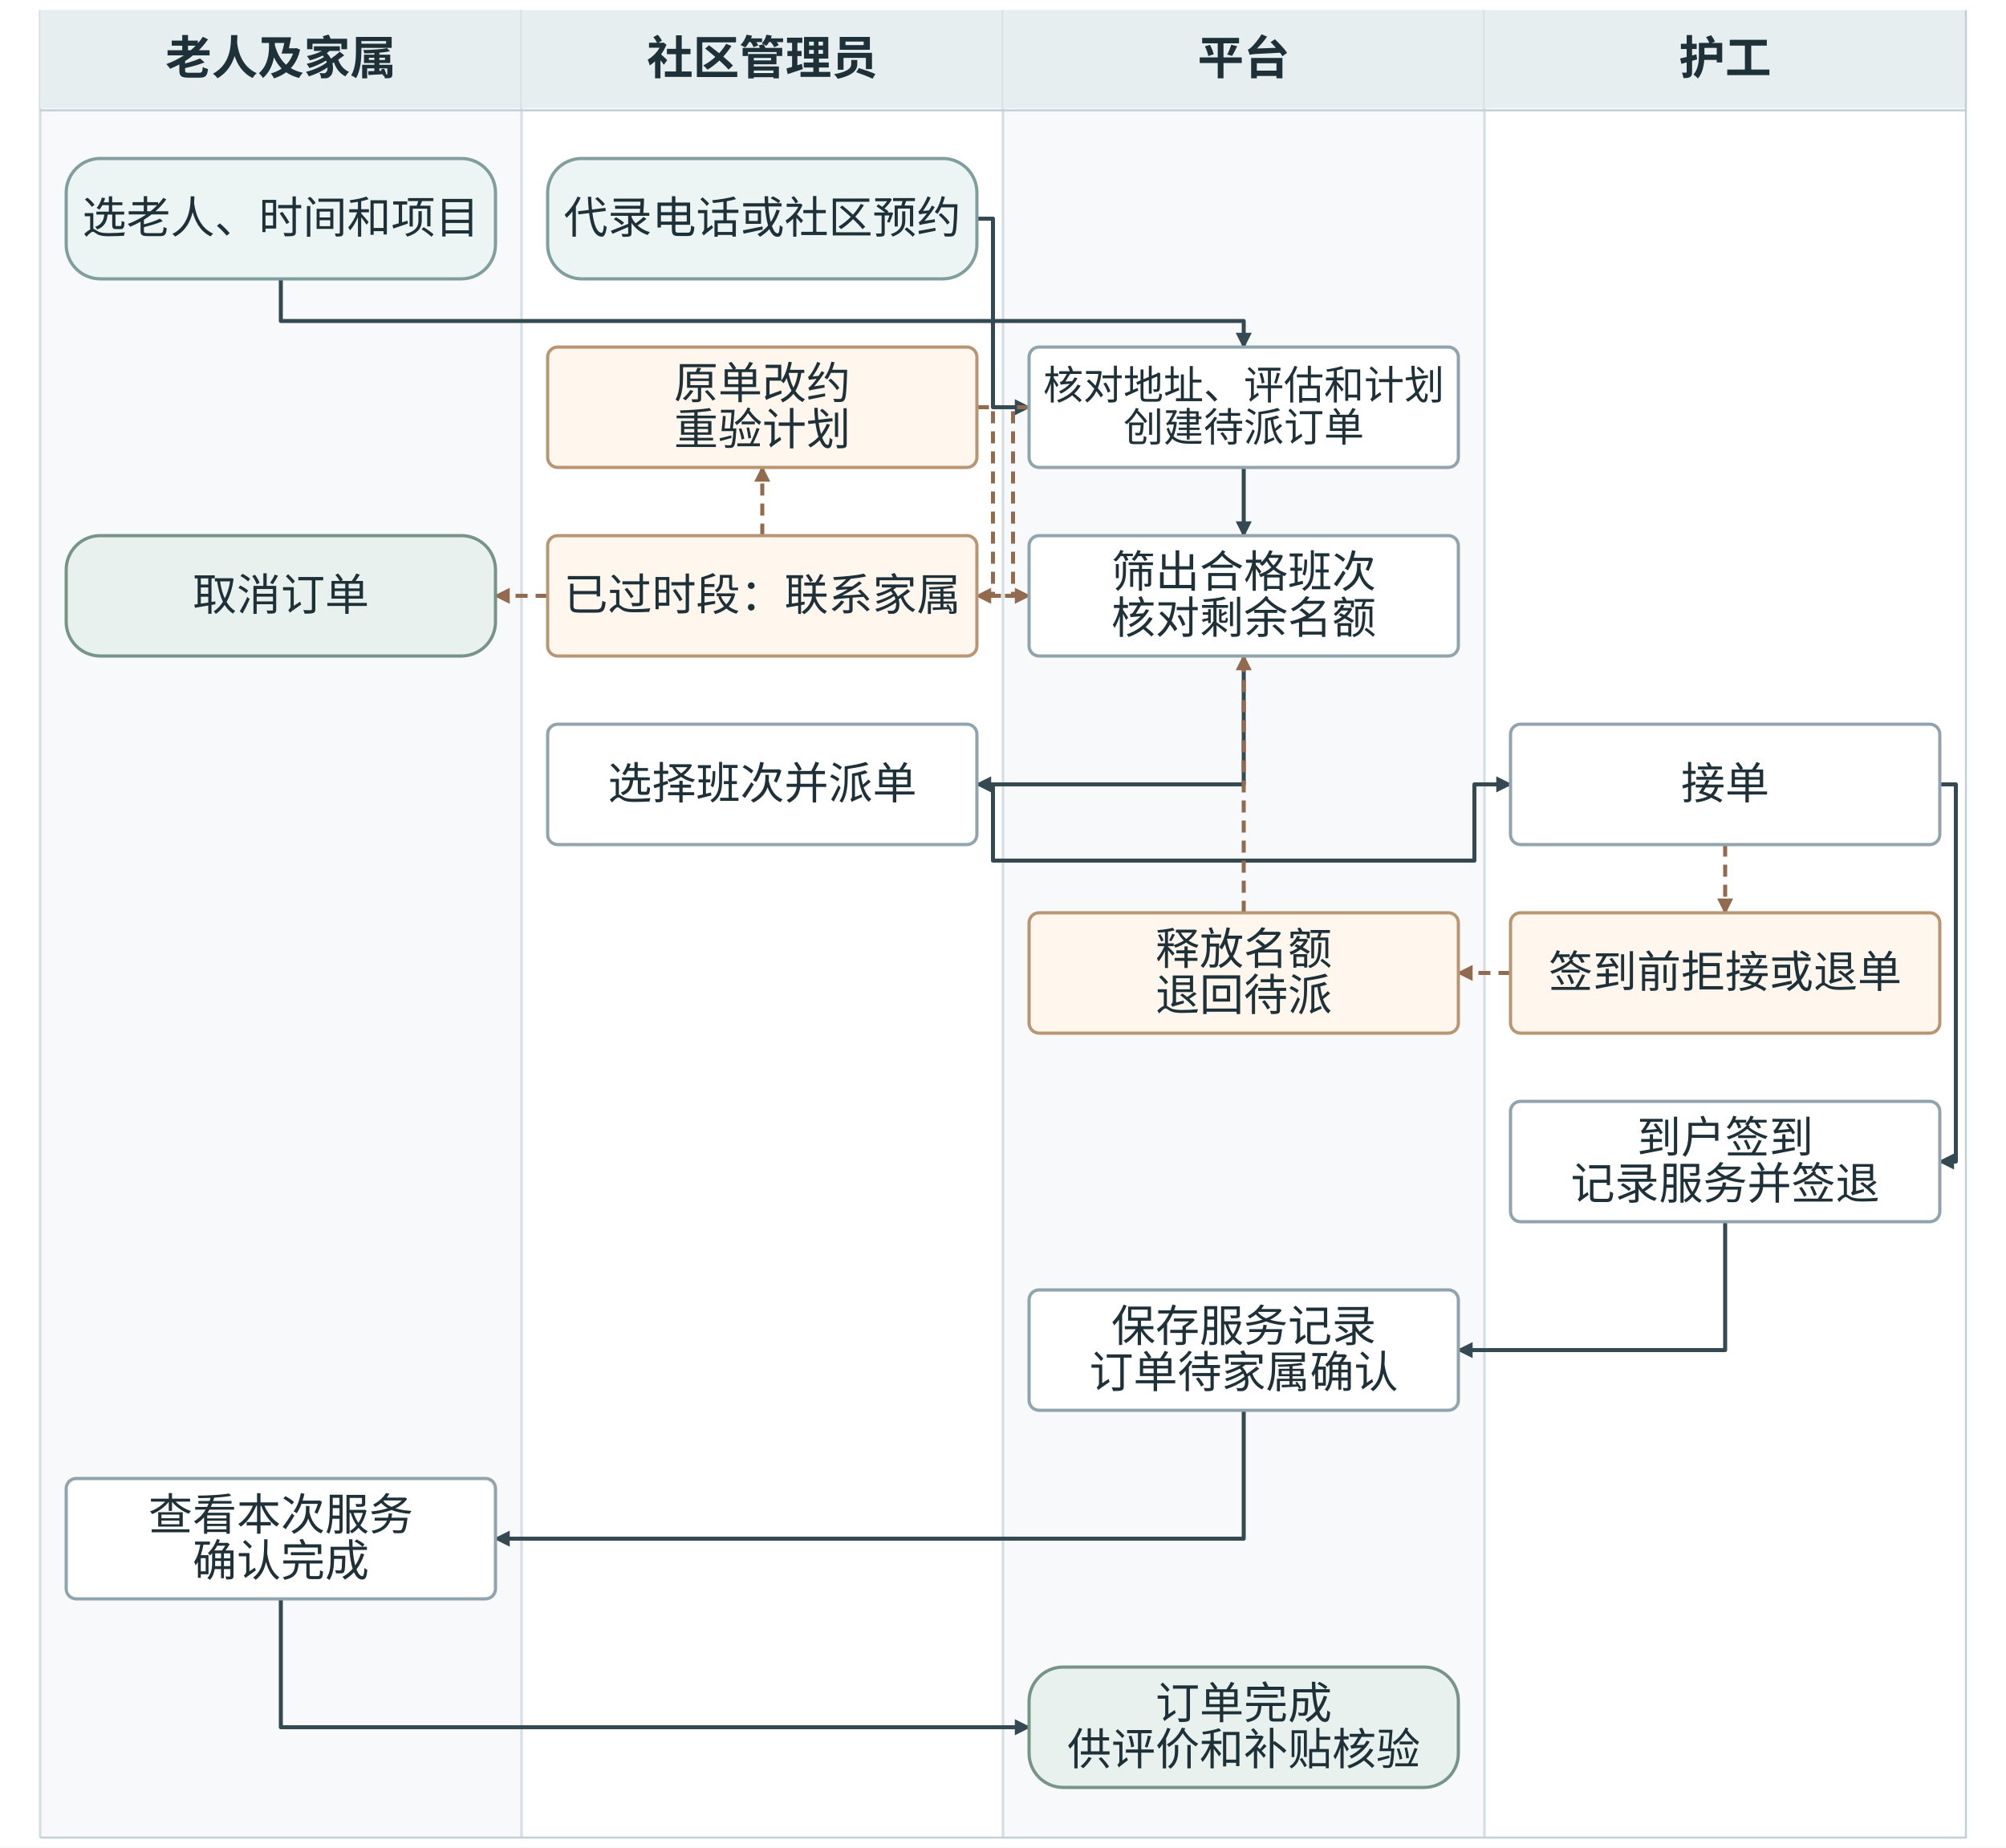
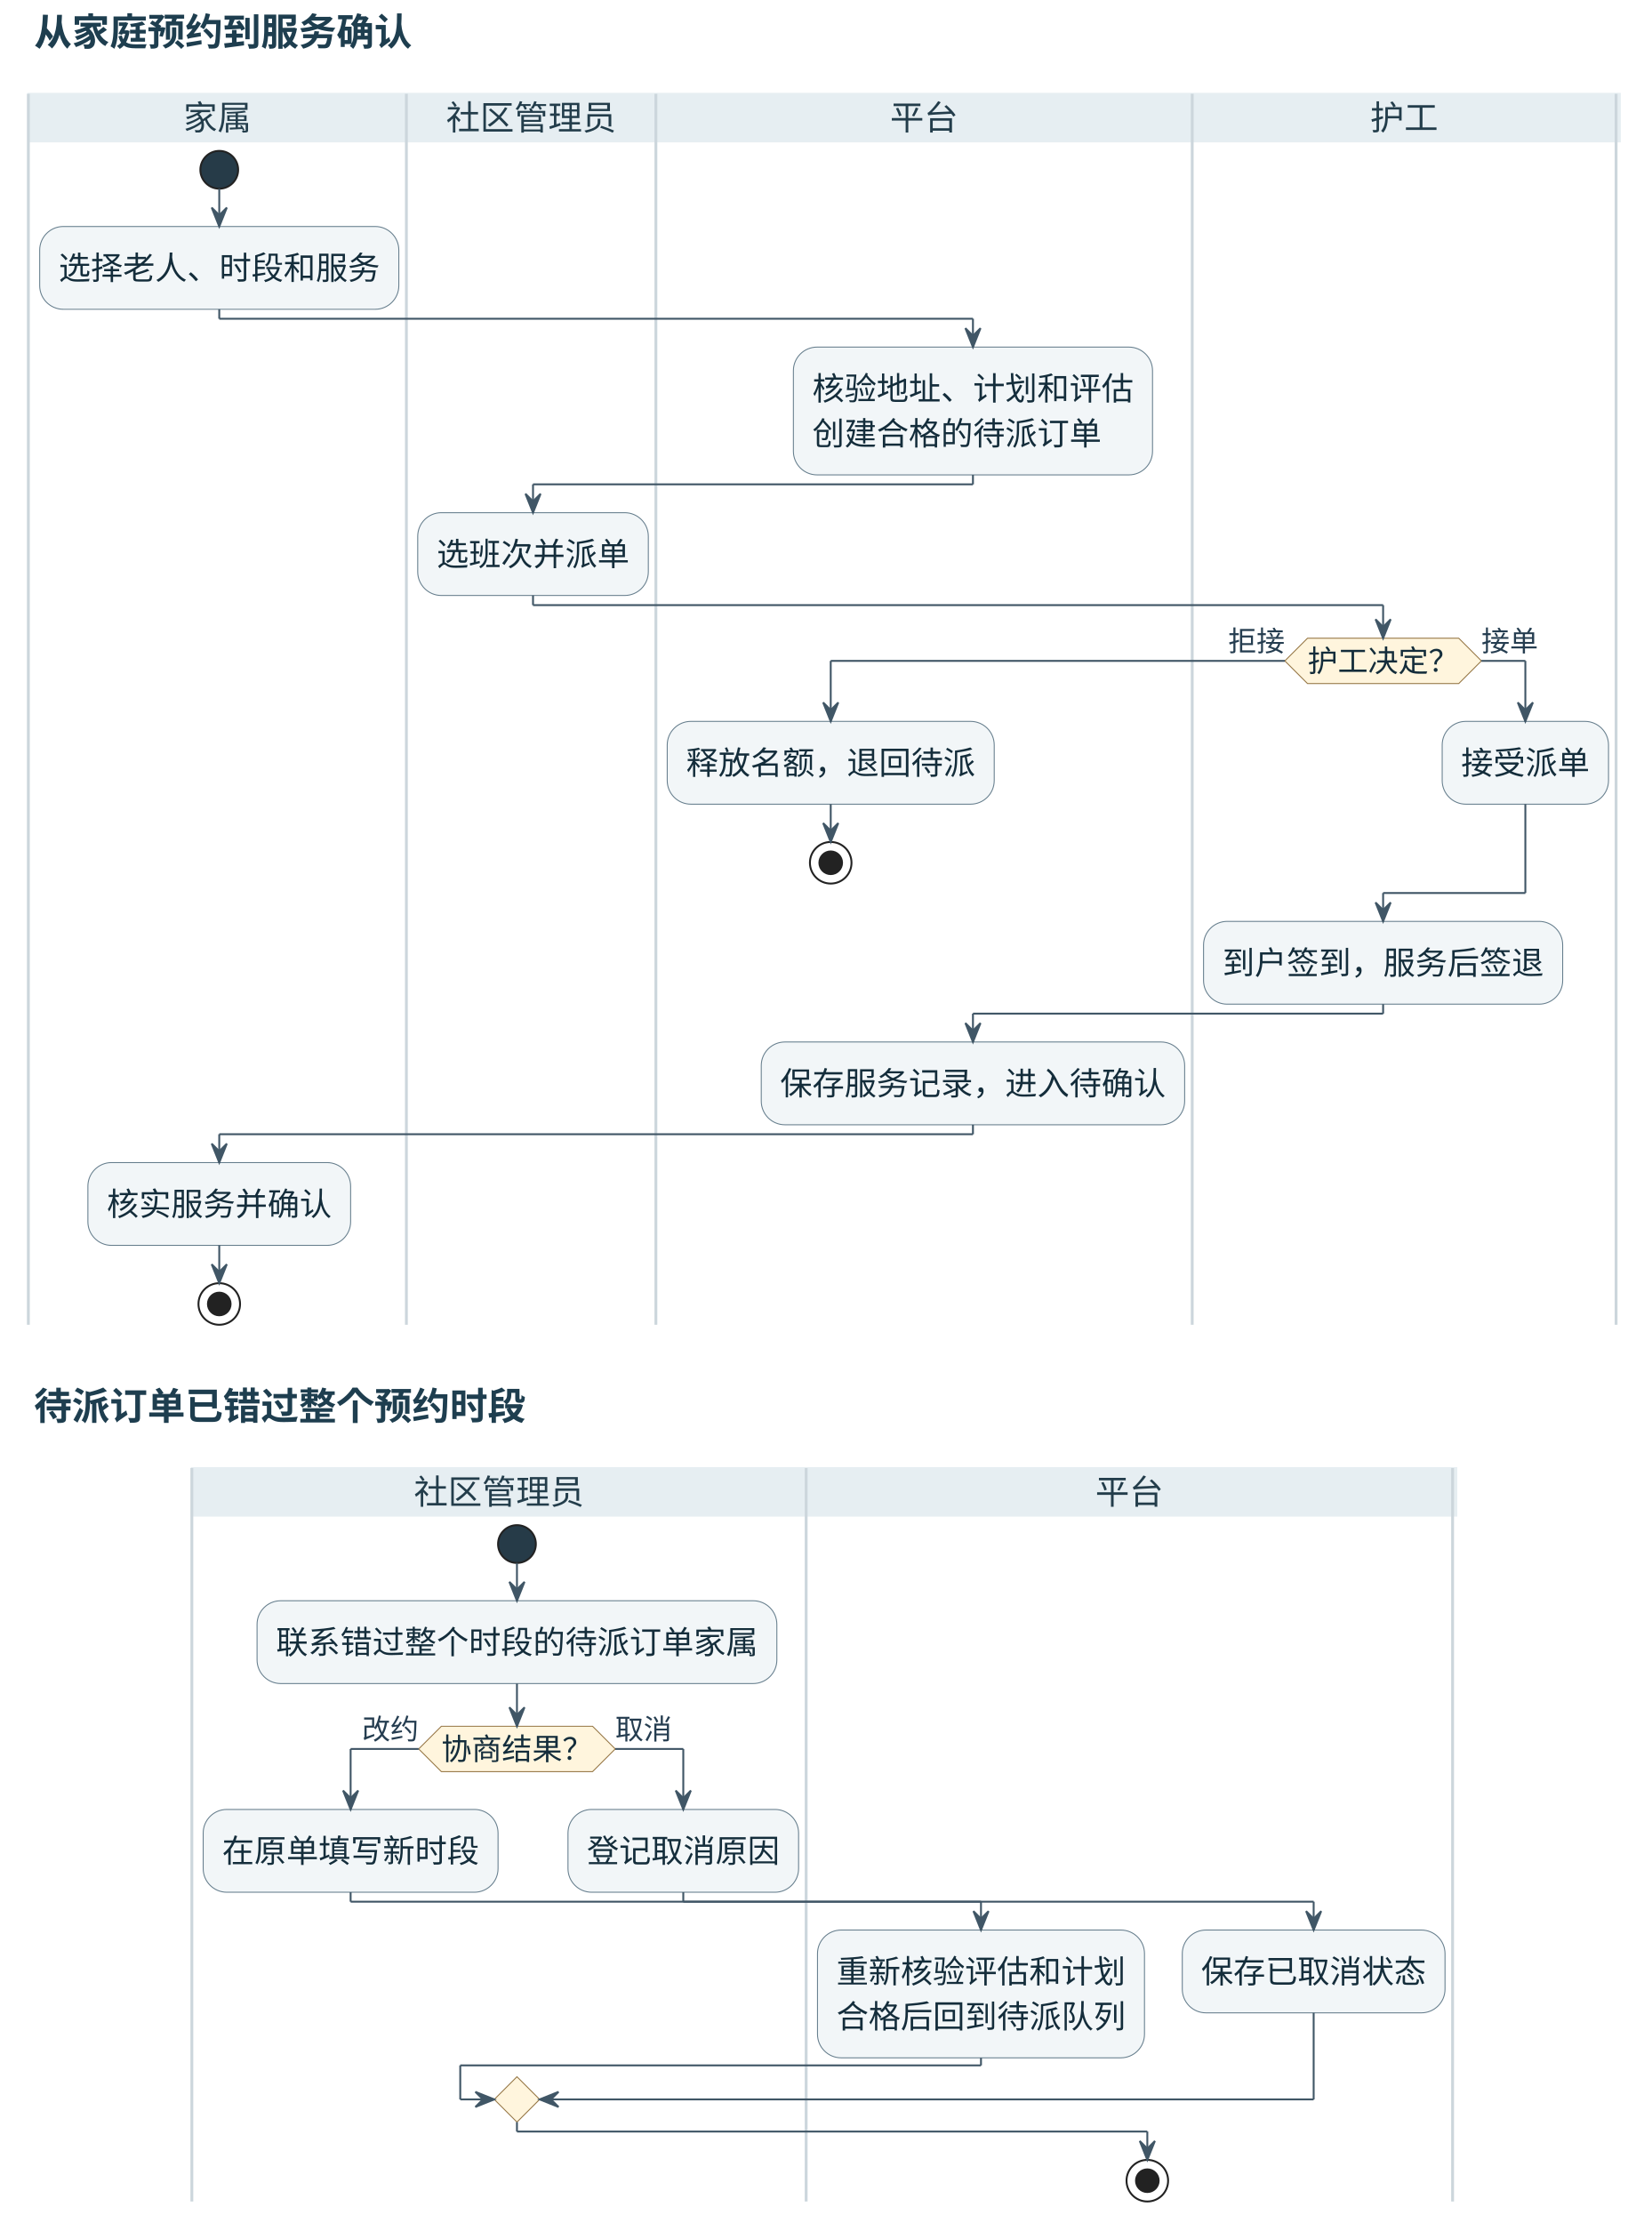
- <svg xmlns="http://www.w3.org/2000/svg" role="img" aria-labelledby="title desc" width="1000" height="921" viewBox="0 0 1000 921">
-   <defs>
-     <marker id="forward" markerWidth="8" markerHeight="8" refX="7.1" refY="4" orient="auto" markerUnits="userSpaceOnUse">
-       <path d="M0 0 L8 4 L0 8 Z" fill="#354953" />
-     </marker>
-     <marker id="branch" markerWidth="8" markerHeight="8" refX="7.1" refY="4" orient="auto" markerUnits="userSpaceOnUse">
-       <path d="M0 0 L8 4 L0 8 Z" fill="#926a4e" />
-     </marker>
-   </defs>
-   <style>text{font-family:"PingFang SC","Microsoft YaHei","Noto Sans CJK SC",sans-serif;text-anchor:middle;fill:#1e3038}</style>
-   <rect width="1000" height="921" fill="white" />
-   <rect x="20" y="5" width="240" height="911" fill="#f7f9fa" />
-   <path d="M20 5 V916" stroke="#d5dfe3" stroke-width="1.3" />
-   <rect x="20" y="5" width="240" height="49" fill="#e7eef0" />
-   <text x="140" y="37" style="font-size:23px;font-weight:600">老人及家属</text>
-   <rect x="260" y="5" width="240" height="911" fill="#ffffff" />
-   <path d="M260 5 V916" stroke="#d5dfe3" stroke-width="1.3" />
-   <rect x="260" y="5" width="240" height="49" fill="#e7eef0" />
-   <text x="380" y="37" style="font-size:23px;font-weight:600">社区管理员</text>
-   <rect x="500" y="5" width="240" height="911" fill="#f7f9fa" />
-   <path d="M500 5 V916" stroke="#d5dfe3" stroke-width="1.3" />
-   <rect x="500" y="5" width="240" height="49" fill="#e7eef0" />
-   <text x="620" y="37" style="font-size:23px;font-weight:600">平台</text>
-   <rect x="740" y="5" width="240" height="911" fill="#ffffff" />
-   <path d="M740 5 V916" stroke="#d5dfe3" stroke-width="1.3" />
-   <rect x="740" y="5" width="240" height="49" fill="#e7eef0" />
-   <text x="860" y="37" style="font-size:23px;font-weight:600">护工</text>
-   <path d="M980 5 V916 H20 M20 55 H980" fill="none" stroke="#c2d0d5" />
-   <polyline points="140,139 140,160 620,160 620,173" fill="none" stroke="#354953" stroke-width="2" stroke-linejoin="round" marker-end="url(#forward)" />
-   <polyline points="620,233 620,267" fill="none" stroke="#354953" stroke-width="2" stroke-linejoin="round" marker-end="url(#forward)" />
-   <polyline points="620,327 620,391 487,391" fill="none" stroke="#354953" stroke-width="2" stroke-linejoin="round" marker-end="url(#forward)" />
-   <polyline points="487,391 495,391 495,429 735,429 735,391 753,391" fill="none" stroke="#354953" stroke-width="2" stroke-linejoin="round" marker-end="url(#forward)" />
-   <polyline points="967,391 975,391 975,579 967,579" fill="none" stroke="#354953" stroke-width="2" stroke-linejoin="round" marker-end="url(#forward)" />
-   <polyline points="860,609 860,673 727,673" fill="none" stroke="#354953" stroke-width="2" stroke-linejoin="round" marker-end="url(#forward)" />
-   <polyline points="620,703 620,767 247,767" fill="none" stroke="#354953" stroke-width="2" stroke-linejoin="round" marker-end="url(#forward)" />
-   <polyline points="140,797 140,861 513,861" fill="none" stroke="#354953" stroke-width="2" stroke-linejoin="round" marker-end="url(#forward)" />
-   <polyline points="487,109 495,109 495,203 513,203" fill="none" stroke="#354953" stroke-width="2" stroke-linejoin="round" marker-end="url(#forward)" />
-   <polyline points="513,203 505,203 505,297 487,297" fill="none" stroke="#926a4e" stroke-width="2" stroke-linejoin="round" stroke-dasharray="6 4" marker-end="url(#branch)" />
-   <polyline points="380,267 380,233" fill="none" stroke="#926a4e" stroke-width="2" stroke-linejoin="round" stroke-dasharray="6 4" marker-end="url(#branch)" />
-   <polyline points="487,203 495,203 495,297 513,297" fill="none" stroke="#926a4e" stroke-width="2" stroke-linejoin="round" stroke-dasharray="6 4" marker-end="url(#branch)" />
-   <polyline points="273,297 247,297" fill="none" stroke="#926a4e" stroke-width="2" stroke-linejoin="round" stroke-dasharray="6 4" marker-end="url(#branch)" />
-   <polyline points="860,421 860,455" fill="none" stroke="#926a4e" stroke-width="2" stroke-linejoin="round" stroke-dasharray="6 4" marker-end="url(#branch)" />
-   <polyline points="753,485 727,485" fill="none" stroke="#926a4e" stroke-width="2" stroke-linejoin="round" stroke-dasharray="6 4" marker-end="url(#branch)" />
-   <polyline points="620,455 620,327" fill="none" stroke="#926a4e" stroke-width="2" stroke-linejoin="round" stroke-dasharray="6 4" marker-end="url(#branch)" />
-   <rect x="33" y="79" width="214" height="60" rx="17" fill="#edf4f4" stroke="#809e9e" stroke-width="1.6" />
-   <text x="140" y="116.26" style="font-size:22px;font-weight:400">选老人、时间和项目</text>
-   <rect x="273" y="79" width="214" height="60" rx="17" fill="#edf4f4" stroke="#809e9e" stroke-width="1.6" />
-   <text x="380" y="116.26" style="font-size:22px;font-weight:400">代录电话或社区预约</text>
-   <rect x="513" y="173" width="214" height="60" rx="5" fill="white" stroke="#90a4ad" stroke-width="1.6" />
-   <text x="620" y="199.1" style="font-size:20px;font-weight:400">核对地址、评估和计划</text>
-   <text x="620" y="220.1" style="font-size:20px;font-weight:400">创建待派订单</text>
-   <rect x="513" y="267" width="214" height="60" rx="5" fill="white" stroke="#90a4ad" stroke-width="1.6" />
-   <text x="620" y="292.76" style="font-size:22px;font-weight:400">筛出合格班次</text>
-   <text x="620" y="315.76" style="font-size:22px;font-weight:400">核对剩余名额</text>
-   <rect x="273" y="361" width="214" height="60" rx="5" fill="white" stroke="#90a4ad" stroke-width="1.6" />
-   <text x="380" y="398.26" style="font-size:22px;font-weight:400">选择班次并派单</text>
-   <rect x="753" y="361" width="214" height="60" rx="5" fill="white" stroke="#90a4ad" stroke-width="1.6" />
-   <text x="860" y="398.26" style="font-size:22px;font-weight:400">接单</text>
-   <rect x="273" y="267" width="214" height="60" rx="5" fill="#fff7ee" stroke="#b89573" stroke-width="1.6" />
-   <text x="380" y="304.26" style="font-size:22px;font-weight:400">已过时段：联系家属</text>
-   <rect x="273" y="173" width="214" height="60" rx="5" fill="#fff7ee" stroke="#b89573" stroke-width="1.6" />
-   <text x="380" y="198.76" style="font-size:22px;font-weight:400">原单改约</text>
-   <text x="380" y="221.76" style="font-size:22px;font-weight:400">重验计划</text>
-   <rect x="33" y="267" width="214" height="60" rx="17" fill="#e8f1ed" stroke="#779488" stroke-width="1.6" />
-   <text x="140" y="304.26" style="font-size:22px;font-weight:400">取消订单</text>
-   <rect x="753" y="455" width="214" height="60" rx="5" fill="#fff7ee" stroke="#b89573" stroke-width="1.6" />
-   <text x="860" y="492.26" style="font-size:22px;font-weight:400">签到前拒接或退单</text>
-   <rect x="513" y="455" width="214" height="60" rx="5" fill="#fff7ee" stroke="#b89573" stroke-width="1.6" />
-   <text x="620" y="480.76" style="font-size:22px;font-weight:400">释放名额</text>
-   <text x="620" y="503.76" style="font-size:22px;font-weight:400">退回待派</text>
-   <rect x="753" y="549" width="214" height="60" rx="5" fill="white" stroke="#90a4ad" stroke-width="1.6" />
-   <text x="860" y="574.76" style="font-size:22px;font-weight:400">到户签到</text>
-   <text x="860" y="597.76" style="font-size:22px;font-weight:400">记录服务并签退</text>
-   <rect x="513" y="643" width="214" height="60" rx="5" fill="white" stroke="#90a4ad" stroke-width="1.6" />
-   <text x="620" y="668.76" style="font-size:22px;font-weight:400">保存服务记录</text>
-   <text x="620" y="691.76" style="font-size:22px;font-weight:400">订单待家属确认</text>
-   <rect x="33" y="737" width="214" height="60" rx="5" fill="white" stroke="#90a4ad" stroke-width="1.6" />
-   <text x="140" y="762.76" style="font-size:22px;font-weight:400">查看本次服务</text>
-   <text x="140" y="785.76" style="font-size:22px;font-weight:400">确认完成</text>
-   <rect x="513" y="831" width="214" height="60" rx="17" fill="#e8f1ed" stroke="#779488" stroke-width="1.6" />
-   <text x="620" y="856.76" style="font-size:22px;font-weight:400">订单完成</text>
-   <text x="620" y="879.76" style="font-size:22px;font-weight:400">供评价和补贴核验</text>
+ <svg xmlns="http://www.w3.org/2000/svg" width="874" height="1176" viewBox="0 0 874.0 1176.0" role="img">
+   <rect width="100%" height="100%" fill="white" />
+   <text x="18" y="24" style="font:600 20px &quot;PingFang SC&quot;,&quot;Microsoft YaHei&quot;,sans-serif;fill:#1e3e4f">从家庭预约到服务确认</text>
+   <g transform="translate(0.0 35)">
+     <g>
+       <rect fill="#E6EEF2" height="25.2" style="stroke:#E6EEF2;stroke-width:1;" width="841.997" x="15" y="14.62" />
+       <ellipse cx="116" cy="54.82" fill="#263B48" rx="10" ry="10" style="stroke:#222222;stroke-width:1;" />
+       <rect fill="#F2F6F8" height="43.8" rx="12.5" ry="12.5" style="stroke:#657D8C;stroke-width:0.5;" width="190" x="21" y="84.82" />
+       <text fill="#142D3B" font-family="PingFang SC, Microsoft YaHei, Noto Sans CJK SC, sans-serif" font-size="17" lengthAdjust="spacing" textLength="170" x="31" y="112.84">选择老人、时段和服务</text>
+       <rect fill="#F2F6F8" height="43.8" rx="12.5" ry="12.5" style="stroke:#657D8C;stroke-width:0.5;" width="139" x="46.5" y="580.02" />
+       <text fill="#142D3B" font-family="PingFang SC, Microsoft YaHei, Noto Sans CJK SC, sans-serif" font-size="17" lengthAdjust="spacing" textLength="119" x="56.5" y="608.04">核实服务并确认</text>
+       <ellipse cx="116" cy="654.82" fill="none" rx="11" ry="11" style="stroke:#222222;stroke-width:1;" />
+       <ellipse cx="116" cy="654.82" fill="#222222" rx="6" ry="6" style="stroke:#222222;stroke-width:1;" />
+       <line style="stroke:#CCD6DC;stroke-width:1.5;" x1="15" x2="15" y1="14.62" y2="665.82" />
+       <rect fill="#F2F6F8" height="43.8" rx="12.5" ry="12.5" style="stroke:#657D8C;stroke-width:0.5;" width="122" x="221" y="236.22" />
+       <text fill="#142D3B" font-family="PingFang SC, Microsoft YaHei, Noto Sans CJK SC, sans-serif" font-size="17" lengthAdjust="spacing" textLength="102" x="231" y="264.24">选班次并派单</text>
+       <line style="stroke:#CCD6DC;stroke-width:1.5;" x1="215" x2="215" y1="14.62" y2="665.82" />
+       <rect fill="#F2F6F8" height="67.6" rx="12.5" ry="12.5" style="stroke:#657D8C;stroke-width:0.5;" width="190" x="419.75" y="148.62" />
+       <text fill="#142D3B" font-family="PingFang SC, Microsoft YaHei, Noto Sans CJK SC, sans-serif" font-size="17" lengthAdjust="spacing" textLength="170" x="429.75" y="176.64">核验地址、计划和评估</text>
+       <text fill="#142D3B" font-family="PingFang SC, Microsoft YaHei, Noto Sans CJK SC, sans-serif" font-size="17" lengthAdjust="spacing" textLength="153" x="429.75" y="200.44">创建合格的待派订单</text>
+       <rect fill="#F2F6F8" height="43.8" rx="12.5" ry="12.5" style="stroke:#657D8C;stroke-width:0.5;" width="173" x="353" y="346.62" />
+       <text fill="#142D3B" font-family="PingFang SC, Microsoft YaHei, Noto Sans CJK SC, sans-serif" font-size="17" lengthAdjust="spacing" textLength="153" x="363" y="374.64">释放名额，退回待派</text>
+       <ellipse cx="439.5" cy="421.42" fill="none" rx="11" ry="11" style="stroke:#222222;stroke-width:1;" />
+       <ellipse cx="439.5" cy="421.42" fill="#222222" rx="6" ry="6" style="stroke:#222222;stroke-width:1;" />
+       <rect fill="#F2F6F8" height="43.8" rx="12.5" ry="12.5" style="stroke:#657D8C;stroke-width:0.5;" width="224" x="402.75" y="516.22" />
+       <text fill="#142D3B" font-family="PingFang SC, Microsoft YaHei, Noto Sans CJK SC, sans-serif" font-size="17" lengthAdjust="spacing" textLength="204" x="412.75" y="544.24">保存服务记录，进入待确认</text>
+       <line style="stroke:#CCD6DC;stroke-width:1.5;" x1="347" x2="347" y1="14.62" y2="665.82" />
+       <polygon fill="#FFF5DD" points="691.75,302.62,771.75,302.62,783.75,314.62,771.75,326.62,691.75,326.62,679.75,314.62,691.75,302.62" style="stroke:#947442;stroke-width:0.5;" />
+       <text fill="#142D3B" font-family="PingFang SC, Microsoft YaHei, Noto Sans CJK SC, sans-serif" font-size="16" lengthAdjust="spacing" textLength="80" x="691.75" y="320.38">护工决定？</text>
+       <text fill="#253D50" font-family="PingFang SC, Microsoft YaHei, Noto Sans CJK SC, sans-serif" font-size="15" lengthAdjust="spacing" textLength="30" x="649.75" y="309.52">拒接</text>
+       <text fill="#253D50" font-family="PingFang SC, Microsoft YaHei, Noto Sans CJK SC, sans-serif" font-size="15" lengthAdjust="spacing" textLength="30" x="783.75" y="309.52">接单</text>
+       <rect fill="#F2F6F8" height="43.8" rx="12.5" ry="12.5" style="stroke:#657D8C;stroke-width:0.5;" width="88" x="763" y="346.62" />
+       <text fill="#142D3B" font-family="PingFang SC, Microsoft YaHei, Noto Sans CJK SC, sans-serif" font-size="17" lengthAdjust="spacing" textLength="68" x="773" y="374.64">接受派单</text>
+       <rect fill="#F2F6F8" height="43.8" rx="12.5" ry="12.5" style="stroke:#657D8C;stroke-width:0.5;" width="190" x="636.75" y="452.42" />
+       <text fill="#142D3B" font-family="PingFang SC, Microsoft YaHei, Noto Sans CJK SC, sans-serif" font-size="17" lengthAdjust="spacing" textLength="170" x="646.75" y="480.44">到户签到，服务后签退</text>
+       <line style="stroke:#CCD6DC;stroke-width:1.5;" x1="630.75" x2="630.75" y1="14.62" y2="665.82" />
+       <line style="stroke:#CCD6DC;stroke-width:1.5;" x1="855" x2="855" y1="14.62" y2="665.82" />
+       <line style="stroke:#405666;stroke-width:1;" x1="116" x2="116" y1="64.82" y2="84.82" />
+       <polygon fill="#405666" points="112,74.82,116,84.82,120,74.82,116,78.82" style="stroke:#405666;stroke-width:1;" />
+       <line style="stroke:#405666;stroke-width:1;" x1="116" x2="116" y1="623.82" y2="643.82" />
+       <polygon fill="#405666" points="112,633.82,116,643.82,120,633.82,116,637.82" style="stroke:#405666;stroke-width:1;" />
+       <line style="stroke:#405666;stroke-width:1;" x1="439.5" x2="439.5" y1="390.42" y2="410.42" />
+       <polygon fill="#405666" points="435.5,400.42,439.5,410.42,443.5,400.42,439.5,404.42" style="stroke:#405666;stroke-width:1;" />
+       <line style="stroke:#405666;stroke-width:1;" x1="783.75" x2="807" y1="314.62" y2="314.62" />
+       <line style="stroke:#405666;stroke-width:1;" x1="807" x2="807" y1="314.62" y2="346.62" />
+       <polygon fill="#405666" points="803,336.62,807,346.62,811,336.62,807,340.62" style="stroke:#405666;stroke-width:1;" />
+       <line style="stroke:#405666;stroke-width:1;" x1="807" x2="807" y1="390.42" y2="437.42" />
+       <line style="stroke:#405666;stroke-width:1;" x1="807" x2="731.75" y1="437.42" y2="437.42" />
+       <line style="stroke:#405666;stroke-width:1;" x1="731.75" x2="731.75" y1="437.42" y2="452.42" />
+       <polygon fill="#405666" points="727.75,442.42,731.75,452.42,735.75,442.42,731.75,446.42" style="stroke:#405666;stroke-width:1;" />
+       <line style="stroke:#405666;stroke-width:1;" x1="116" x2="116" y1="128.62" y2="133.62" />
+       <line style="stroke:#405666;stroke-width:1;" x1="116" x2="514.75" y1="133.62" y2="133.62" />
+       <line style="stroke:#405666;stroke-width:1;" x1="514.75" x2="514.75" y1="133.62" y2="148.62" />
+       <polygon fill="#405666" points="510.75,138.62,514.75,148.62,518.75,138.62,514.75,142.62" style="stroke:#405666;stroke-width:1;" />
+       <line style="stroke:#405666;stroke-width:1;" x1="514.75" x2="514.75" y1="216.22" y2="221.22" />
+       <line style="stroke:#405666;stroke-width:1;" x1="514.75" x2="282" y1="221.22" y2="221.22" />
+       <line style="stroke:#405666;stroke-width:1;" x1="282" x2="282" y1="221.22" y2="236.22" />
+       <polygon fill="#405666" points="278,226.22,282,236.22,286,226.22,282,230.22" style="stroke:#405666;stroke-width:1;" />
+       <line style="stroke:#405666;stroke-width:1;" x1="679.75" x2="439.5" y1="314.62" y2="314.62" />
+       <line style="stroke:#405666;stroke-width:1;" x1="439.5" x2="439.5" y1="314.62" y2="346.62" />
+       <polygon fill="#405666" points="435.5,336.62,439.5,346.62,443.5,336.62,439.5,340.62" style="stroke:#405666;stroke-width:1;" />
+       <line style="stroke:#405666;stroke-width:1;" x1="282" x2="282" y1="280.02" y2="285.12" />
+       <line style="stroke:#405666;stroke-width:1;" x1="282" x2="731.75" y1="285.12" y2="285.12" />
+       <line style="stroke:#405666;stroke-width:1;" x1="731.75" x2="731.75" y1="285.12" y2="302.62" />
+       <polygon fill="#405666" points="727.75,292.62,731.75,302.62,735.75,292.62,731.75,296.62" style="stroke:#405666;stroke-width:1;" />
+       <line style="stroke:#405666;stroke-width:1;" x1="731.75" x2="731.75" y1="496.22" y2="501.22" />
+       <line style="stroke:#405666;stroke-width:1;" x1="731.75" x2="514.75" y1="501.22" y2="501.22" />
+       <line style="stroke:#405666;stroke-width:1;" x1="514.75" x2="514.75" y1="501.22" y2="516.22" />
+       <polygon fill="#405666" points="510.75,506.22,514.75,516.22,518.75,506.22,514.75,510.22" style="stroke:#405666;stroke-width:1;" />
+       <line style="stroke:#405666;stroke-width:1;" x1="514.75" x2="514.75" y1="560.02" y2="565.02" />
+       <line style="stroke:#405666;stroke-width:1;" x1="514.75" x2="116" y1="565.02" y2="565.02" />
+       <line style="stroke:#405666;stroke-width:1;" x1="116" x2="116" y1="565.02" y2="580.02" />
+       <polygon fill="#405666" points="112,570.02,116,580.02,120,570.02,116,574.02" style="stroke:#405666;stroke-width:1;" />
+       <text fill="#233D4B" font-family="PingFang SC, Microsoft YaHei, Noto Sans CJK SC, sans-serif" font-size="18" lengthAdjust="spacing" textLength="36" x="97" y="33.7">家属</text>
+       <text fill="#233D4B" font-family="PingFang SC, Microsoft YaHei, Noto Sans CJK SC, sans-serif" font-size="18" lengthAdjust="spacing" textLength="90" x="236" y="33.7">社区管理员</text>
+       <text fill="#233D4B" font-family="PingFang SC, Microsoft YaHei, Noto Sans CJK SC, sans-serif" font-size="18" lengthAdjust="spacing" textLength="36" x="470.875" y="33.7">平台</text>
+       <text fill="#233D4B" font-family="PingFang SC, Microsoft YaHei, Noto Sans CJK SC, sans-serif" font-size="18" lengthAdjust="spacing" textLength="36" x="724.875" y="33.7">护工</text>
+     </g>
+   </g>
+   <text x="18" y="751.0" style="font:600 20px &quot;PingFang SC&quot;,&quot;Microsoft YaHei&quot;,sans-serif;fill:#1e3e4f">待派订单已错过整个预约时段</text>
+   <g transform="translate(86.5 762.0)">
+     <g>
+       <rect fill="#E6EEF2" height="25.2" style="stroke:#E6EEF2;stroke-width:1;" width="668.997" x="15" y="14.62" />
+       <ellipse cx="187" cy="54.82" fill="#263B48" rx="10" ry="10" style="stroke:#222222;stroke-width:1;" />
+       <rect fill="#F2F6F8" height="43.8" rx="12.5" ry="12.5" style="stroke:#657D8C;stroke-width:0.5;" width="275" x="49.5" y="84.82" />
+       <text fill="#142D3B" font-family="PingFang SC, Microsoft YaHei, Noto Sans CJK SC, sans-serif" font-size="17" lengthAdjust="spacing" textLength="255" x="59.5" y="112.84">联系错过整个时段的待派订单家属</text>
+       <polygon fill="#FFF5DD" points="147,151.22,227,151.22,239,163.22,227,175.22,147,175.22,135,163.22,147,151.22" style="stroke:#947442;stroke-width:0.5;" />
+       <text fill="#142D3B" font-family="PingFang SC, Microsoft YaHei, Noto Sans CJK SC, sans-serif" font-size="16" lengthAdjust="spacing" textLength="80" x="147" y="168.98">协商结果？</text>
+       <text fill="#253D50" font-family="PingFang SC, Microsoft YaHei, Noto Sans CJK SC, sans-serif" font-size="15" lengthAdjust="spacing" textLength="30" x="105" y="158.12">改约</text>
+       <text fill="#253D50" font-family="PingFang SC, Microsoft YaHei, Noto Sans CJK SC, sans-serif" font-size="15" lengthAdjust="spacing" textLength="30" x="239" y="158.12">取消</text>
+       <rect fill="#F2F6F8" height="43.8" rx="12.5" ry="12.5" style="stroke:#657D8C;stroke-width:0.5;" width="156" x="21" y="195.22" />
+       <text fill="#142D3B" font-family="PingFang SC, Microsoft YaHei, Noto Sans CJK SC, sans-serif" font-size="17" lengthAdjust="spacing" textLength="136" x="31" y="223.24">在原单填写新时段</text>
+       <rect fill="#F2F6F8" height="43.8" rx="12.5" ry="12.5" style="stroke:#657D8C;stroke-width:0.5;" width="122" x="214" y="195.22" />
+       <text fill="#142D3B" font-family="PingFang SC, Microsoft YaHei, Noto Sans CJK SC, sans-serif" font-size="17" lengthAdjust="spacing" textLength="102" x="224" y="223.24">登记取消原因</text>
+       <polygon fill="#FFF5DD" points="187,336.62,199,348.62,187,360.62,175,348.62,187,336.62" style="stroke:#947442;stroke-width:0.5;" />
+       <line style="stroke:#CCD6DC;stroke-width:1.5;" x1="15" x2="15" y1="14.62" y2="402.62" />
+       <rect fill="#F2F6F8" height="67.6" rx="12.5" ry="12.5" style="stroke:#657D8C;stroke-width:0.5;" width="173" x="346" y="259.02" />
+       <text fill="#142D3B" font-family="PingFang SC, Microsoft YaHei, Noto Sans CJK SC, sans-serif" font-size="17" lengthAdjust="spacing" textLength="153" x="356" y="287.04">重新核验评估和计划</text>
+       <text fill="#142D3B" font-family="PingFang SC, Microsoft YaHei, Noto Sans CJK SC, sans-serif" font-size="17" lengthAdjust="spacing" textLength="153" x="356" y="310.84">合格后回到待派队列</text>
+       <rect fill="#F2F6F8" height="43.8" rx="12.5" ry="12.5" style="stroke:#657D8C;stroke-width:0.5;" width="139" x="539" y="259.02" />
+       <text fill="#142D3B" font-family="PingFang SC, Microsoft YaHei, Noto Sans CJK SC, sans-serif" font-size="17" lengthAdjust="spacing" textLength="119" x="549" y="287.04">保存已取消状态</text>
+       <ellipse cx="520.5" cy="391.62" fill="none" rx="11" ry="11" style="stroke:#222222;stroke-width:1;" />
+       <ellipse cx="520.5" cy="391.62" fill="#222222" rx="6" ry="6" style="stroke:#222222;stroke-width:1;" />
+       <line style="stroke:#CCD6DC;stroke-width:1.5;" x1="340" x2="340" y1="14.62" y2="402.62" />
+       <line style="stroke:#CCD6DC;stroke-width:1.5;" x1="682" x2="682" y1="14.62" y2="402.62" />
+       <line style="stroke:#405666;stroke-width:1;" x1="187" x2="187" y1="64.82" y2="84.82" />
+       <polygon fill="#405666" points="183,74.82,187,84.82,191,74.82,187,78.82" style="stroke:#405666;stroke-width:1;" />
+       <line style="stroke:#405666;stroke-width:1;" x1="135" x2="99" y1="163.22" y2="163.22" />
+       <line style="stroke:#405666;stroke-width:1;" x1="99" x2="99" y1="163.22" y2="195.22" />
+       <polygon fill="#405666" points="95,185.22,99,195.22,103,185.22,99,189.22" style="stroke:#405666;stroke-width:1;" />
+       <line style="stroke:#405666;stroke-width:1;" x1="239" x2="275" y1="163.22" y2="163.22" />
+       <line style="stroke:#405666;stroke-width:1;" x1="275" x2="275" y1="163.22" y2="195.22" />
+       <polygon fill="#405666" points="271,185.22,275,195.22,279,185.22,275,189.22" style="stroke:#405666;stroke-width:1;" />
+       <line style="stroke:#405666;stroke-width:1;" x1="187" x2="187" y1="128.62" y2="151.22" />
+       <polygon fill="#405666" points="183,141.22,187,151.22,191,141.22,187,145.22" style="stroke:#405666;stroke-width:1;" />
+       <line style="stroke:#405666;stroke-width:1;" x1="99" x2="99" y1="239.02" y2="244.02" />
+       <line style="stroke:#405666;stroke-width:1;" x1="99" x2="432.5" y1="244.02" y2="244.02" />
+       <line style="stroke:#405666;stroke-width:1;" x1="432.5" x2="432.5" y1="244.02" y2="259.02" />
+       <polygon fill="#405666" points="428.5,249.02,432.5,259.02,436.5,249.02,432.5,253.02" style="stroke:#405666;stroke-width:1;" />
+       <line style="stroke:#405666;stroke-width:1;" x1="275" x2="275" y1="239.02" y2="244.02" />
+       <line style="stroke:#405666;stroke-width:1;" x1="275" x2="608.5" y1="244.02" y2="244.02" />
+       <line style="stroke:#405666;stroke-width:1;" x1="608.5" x2="608.5" y1="244.02" y2="259.02" />
+       <polygon fill="#405666" points="604.5,249.02,608.5,259.02,612.5,249.02,608.5,253.02" style="stroke:#405666;stroke-width:1;" />
+       <line style="stroke:#405666;stroke-width:1;" x1="432.5" x2="432.5" y1="326.62" y2="330.62" />
+       <line style="stroke:#405666;stroke-width:1;" x1="432.5" x2="157" y1="330.62" y2="330.62" />
+       <line style="stroke:#405666;stroke-width:1;" x1="157" x2="157" y1="330.62" y2="348.62" />
+       <line style="stroke:#405666;stroke-width:1;" x1="157" x2="175" y1="348.62" y2="348.62" />
+       <polygon fill="#405666" points="165,344.62,175,348.62,165,352.62,169,348.62" style="stroke:#405666;stroke-width:1;" />
+       <line style="stroke:#405666;stroke-width:1;" x1="608.5" x2="608.5" y1="302.82" y2="348.62" />
+       <line style="stroke:#405666;stroke-width:1;" x1="608.5" x2="199" y1="348.62" y2="348.62" />
+       <polygon fill="#405666" points="209,344.62,199,348.62,209,352.62,205,348.62" style="stroke:#405666;stroke-width:1;" />
+       <line style="stroke:#405666;stroke-width:1;" x1="187" x2="187" y1="360.62" y2="365.62" />
+       <line style="stroke:#405666;stroke-width:1;" x1="187" x2="520.5" y1="365.62" y2="365.62" />
+       <line style="stroke:#405666;stroke-width:1;" x1="520.5" x2="520.5" y1="365.62" y2="380.62" />
+       <polygon fill="#405666" points="516.5,370.62,520.5,380.62,524.5,370.62,520.5,374.62" style="stroke:#405666;stroke-width:1;" />
+       <text fill="#233D4B" font-family="PingFang SC, Microsoft YaHei, Noto Sans CJK SC, sans-serif" font-size="18" lengthAdjust="spacing" textLength="90" x="132.5" y="33.7">社区管理员</text>
+       <text fill="#233D4B" font-family="PingFang SC, Microsoft YaHei, Noto Sans CJK SC, sans-serif" font-size="18" lengthAdjust="spacing" textLength="36" x="493" y="33.7">平台</text>
+     </g>
+   </g>
</svg>
